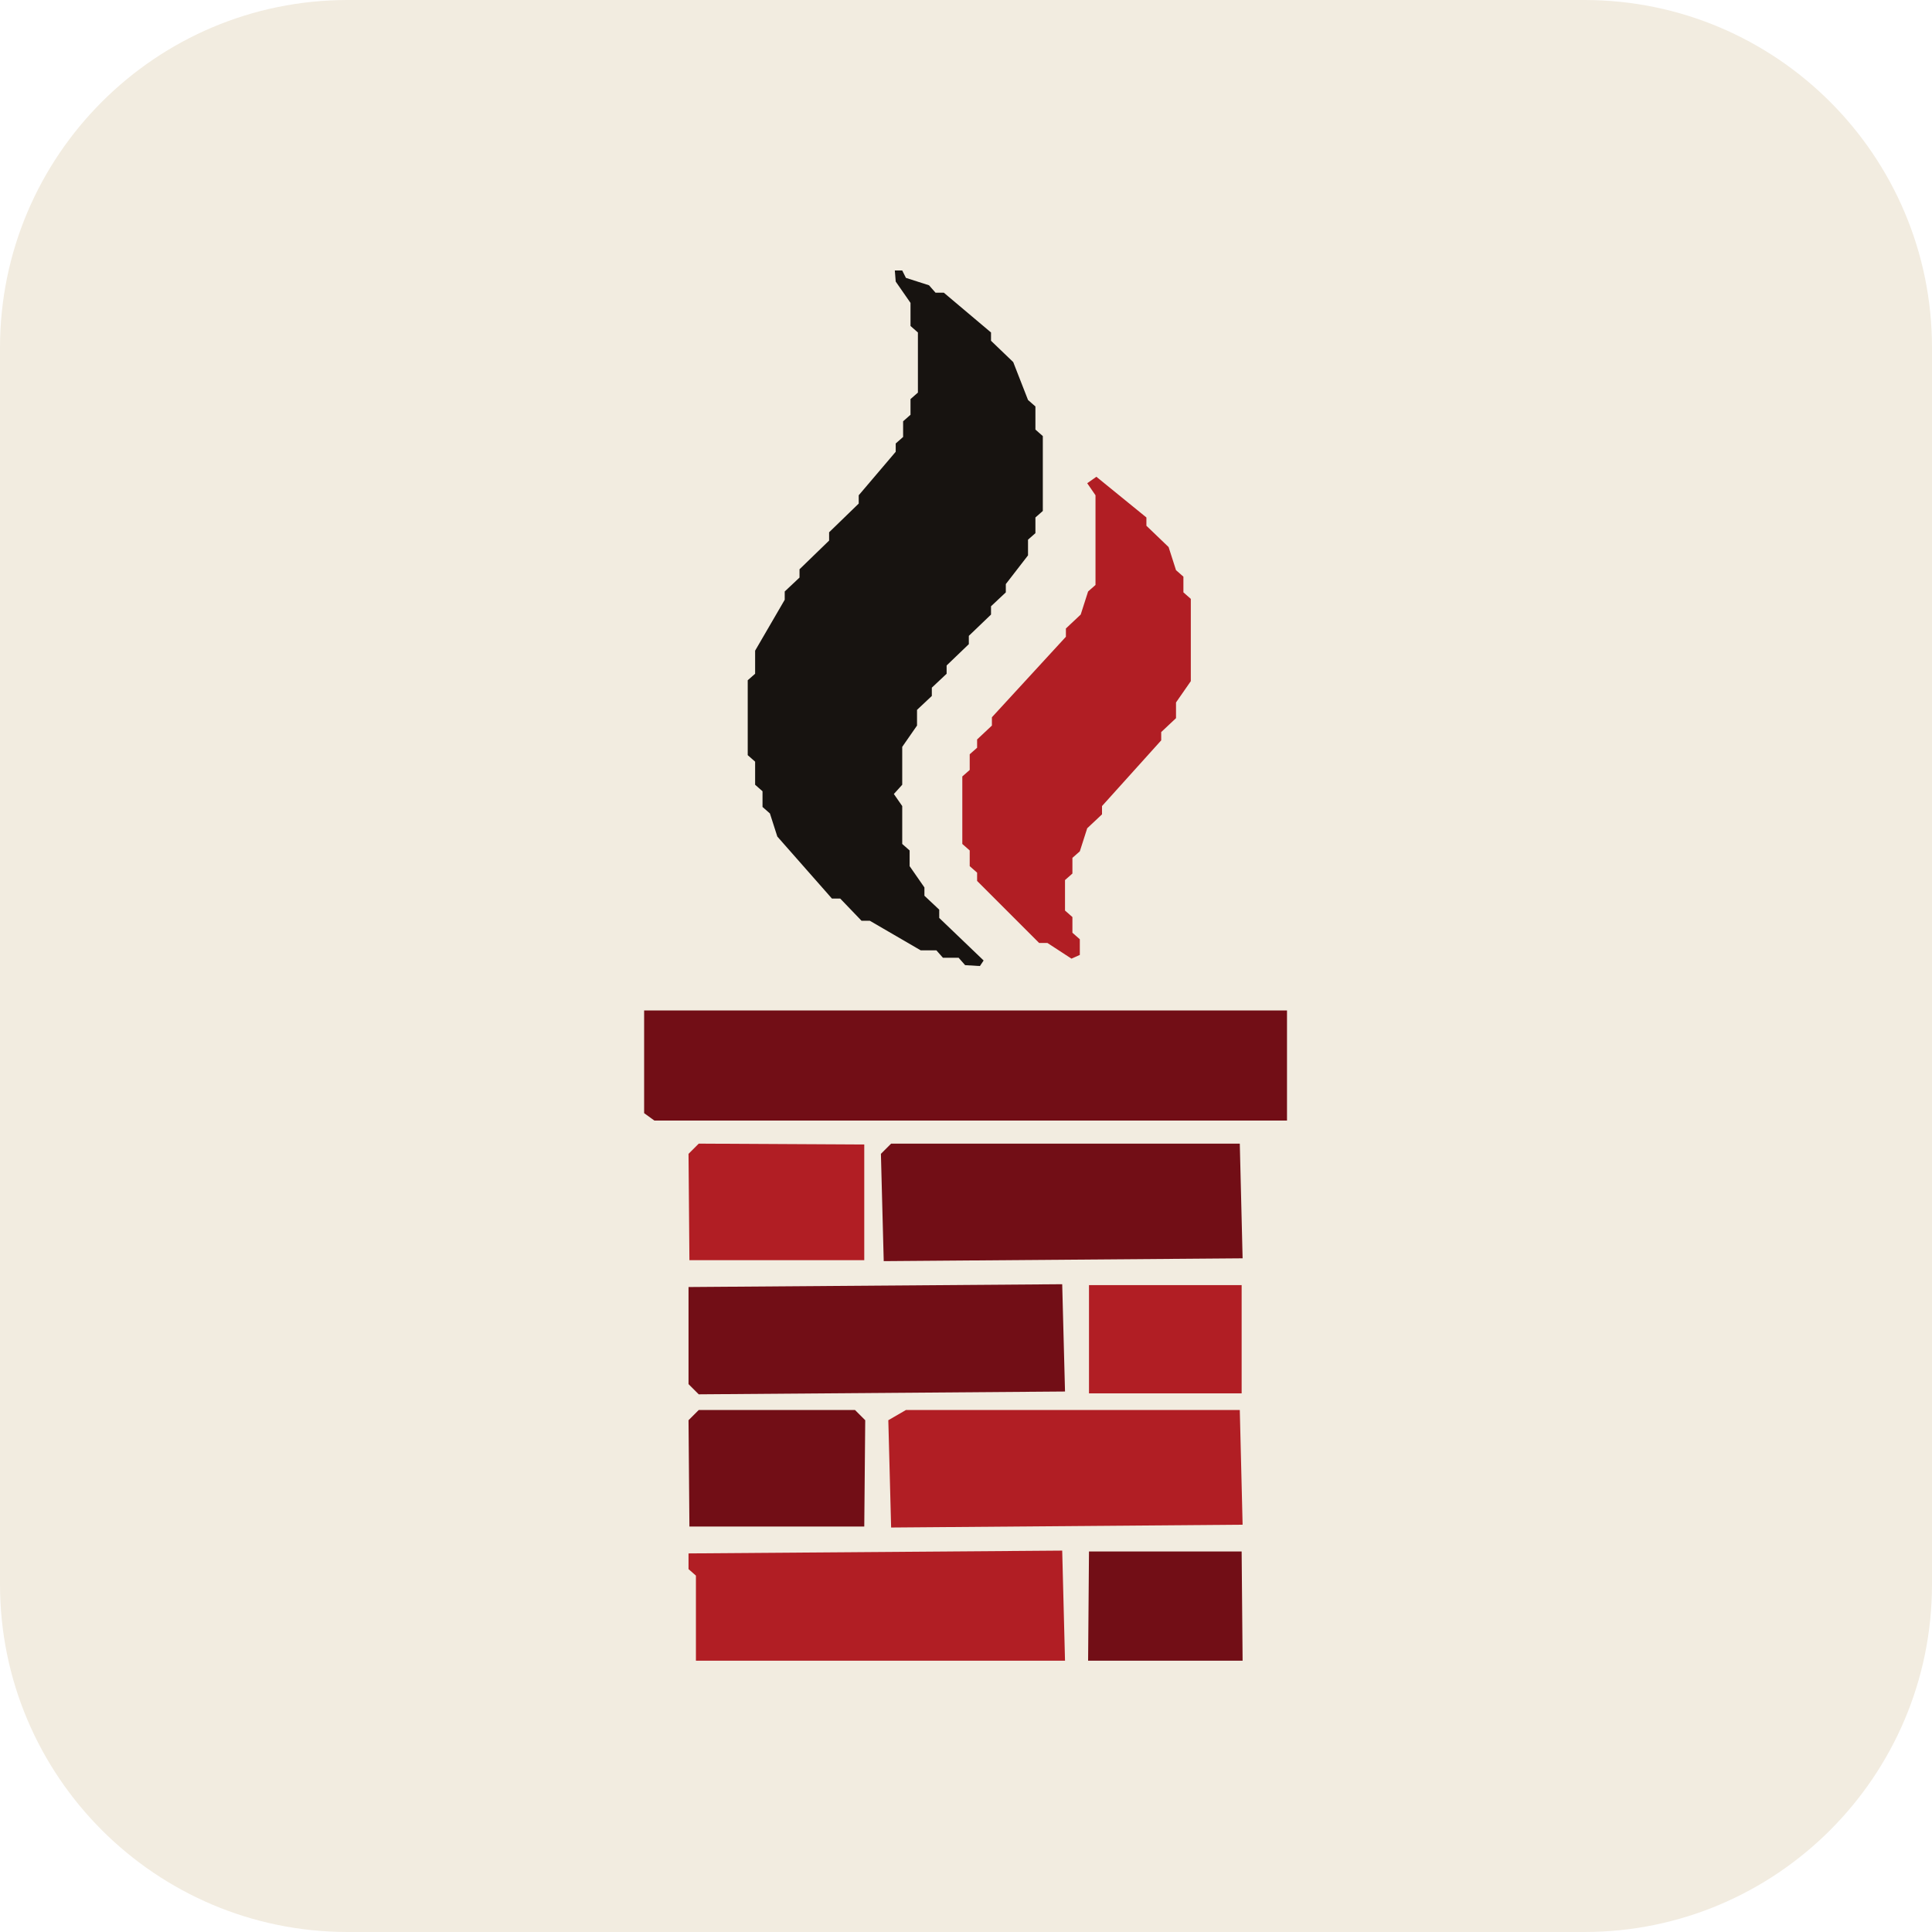
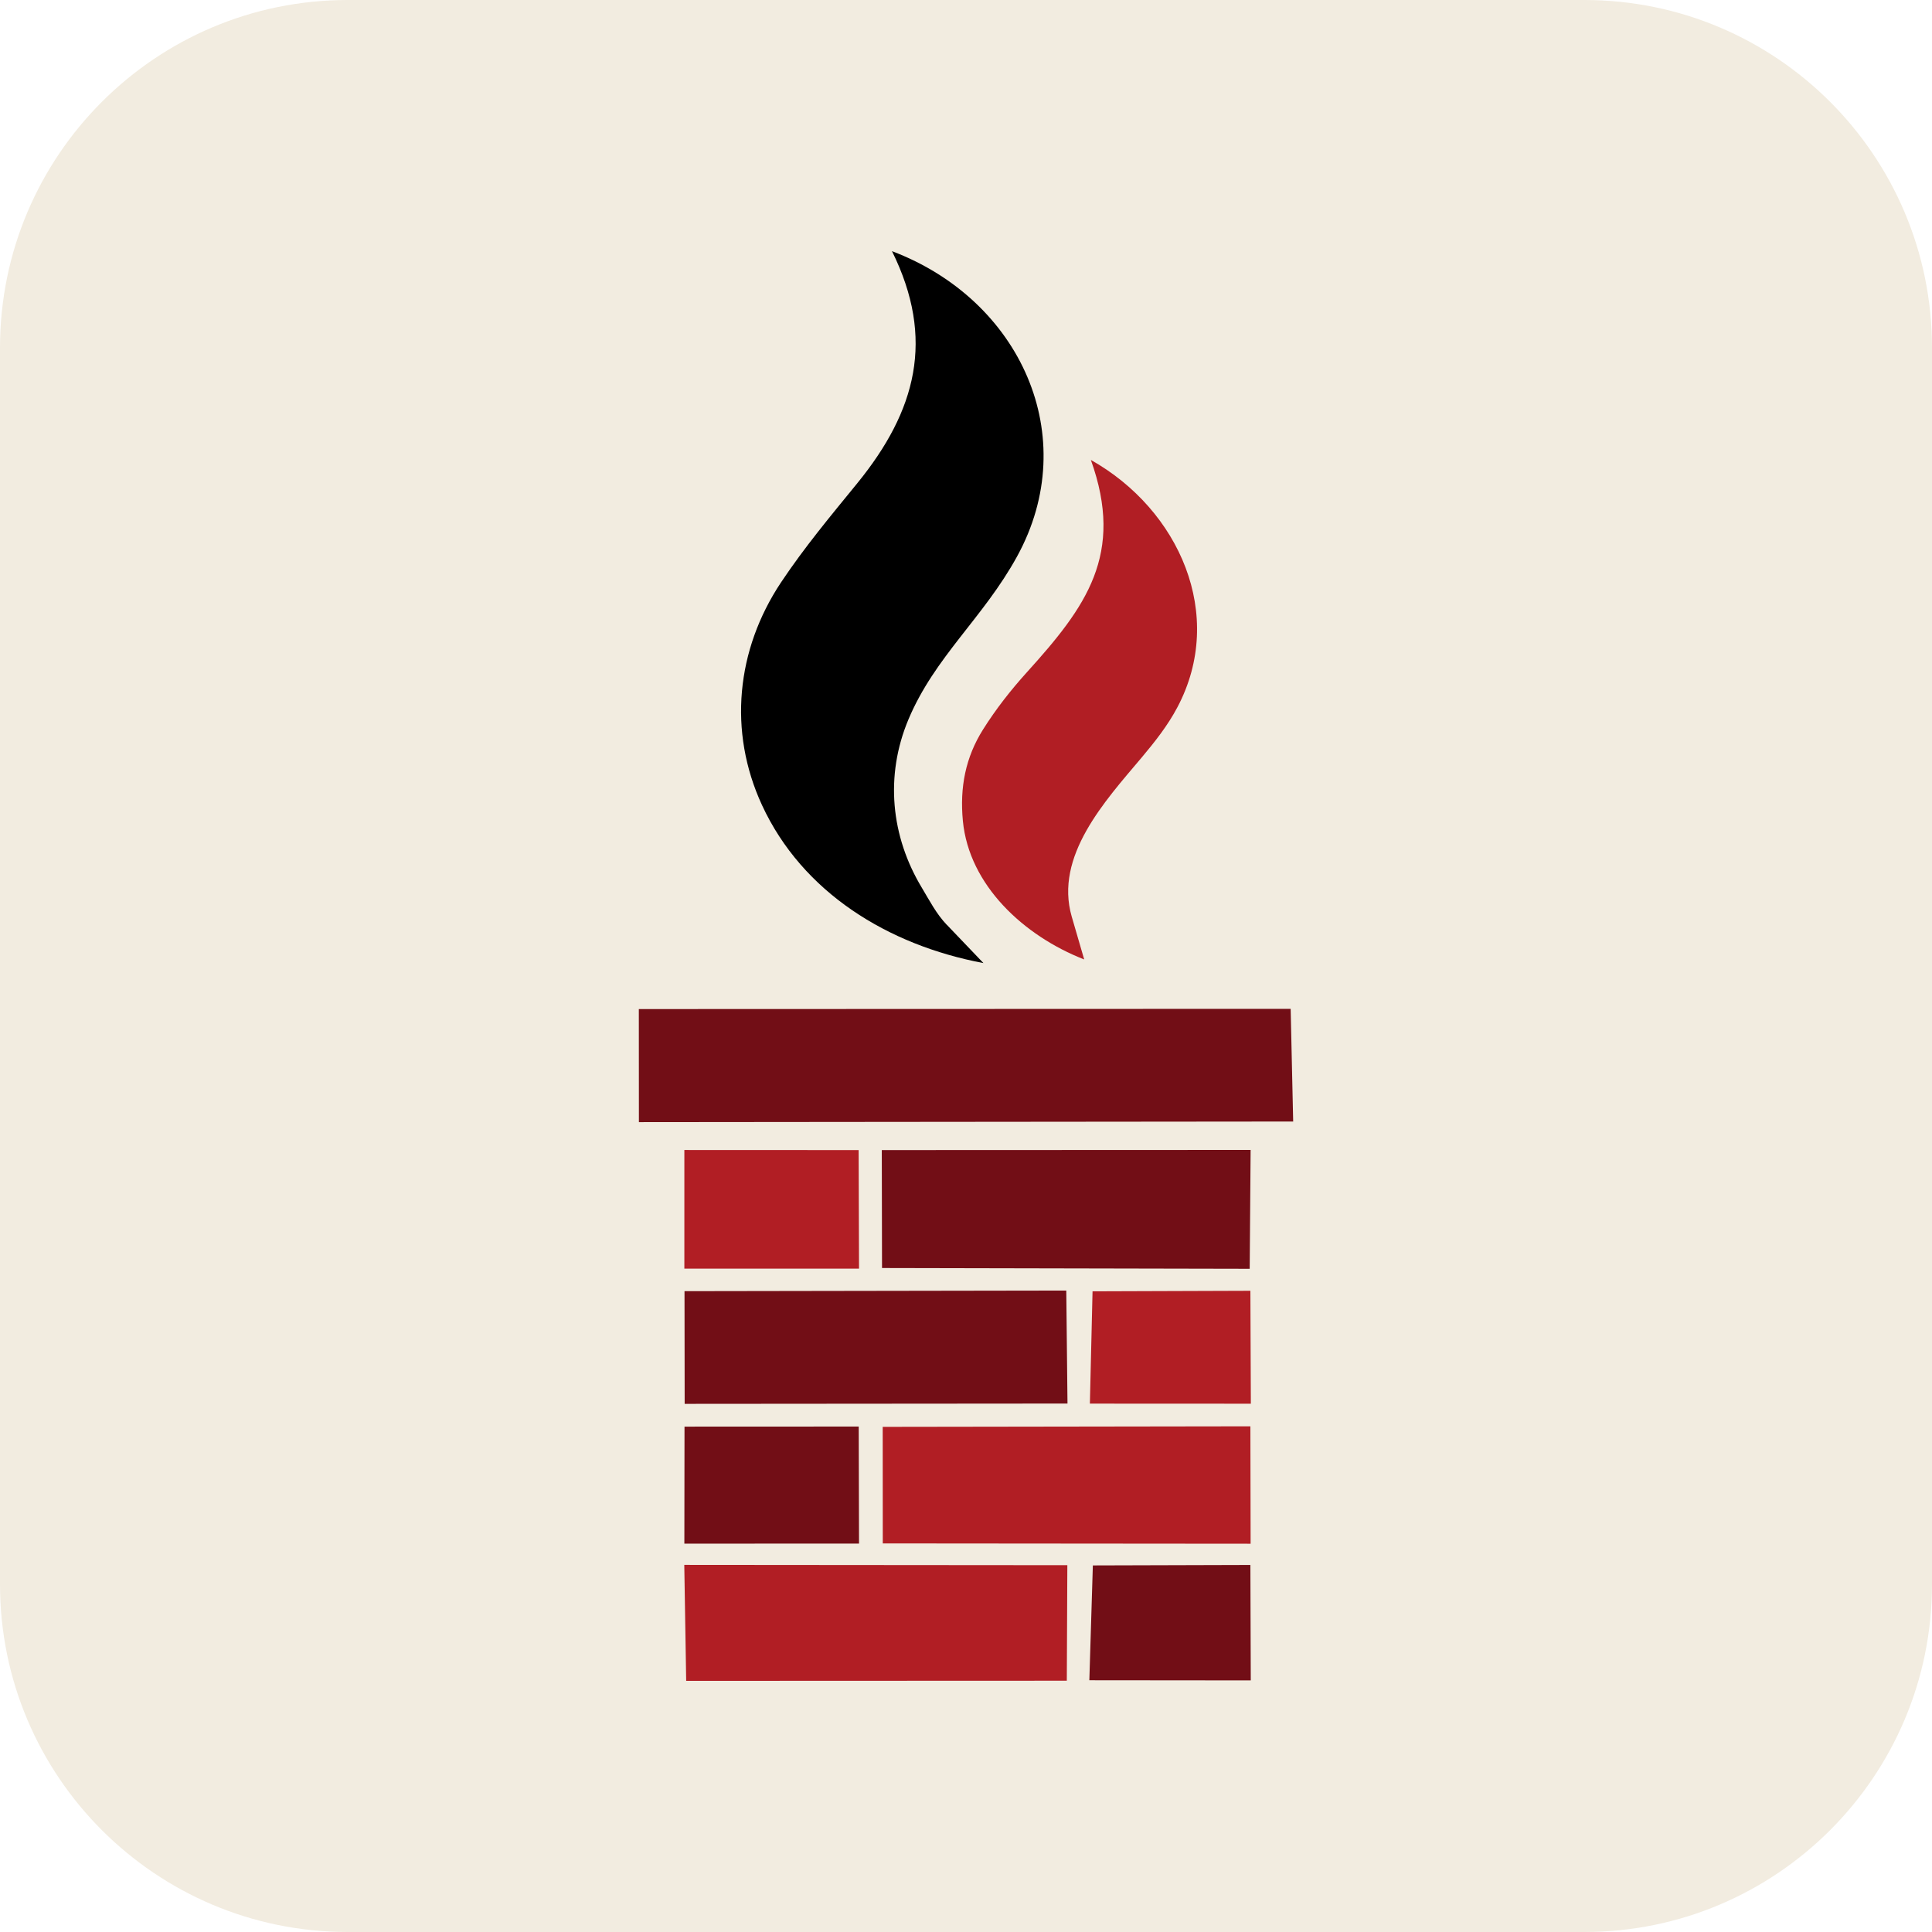
<svg xmlns="http://www.w3.org/2000/svg" viewBox="0 0 100 100" role="img" aria-label="The SmokeHouse">
  <rect width="100" height="100" rx="18" fill="#f2ece0" />
-   <g transform="translate(33.34 14.00) scale(0.383)">
-     <path fill="#171310" d="M33.88,0.00L34.00,1.50L36.00,4.38L36.00,7.50L37.00,8.38L37.00,16.50L36.00,17.38L36.00,19.50L35.00,20.38L35.00,22.50L34.00,23.38L34.00,24.50L29.00,30.38L29.00,31.50L25.00,35.38L25.00,36.50L21.00,40.38L21.00,41.50L19.00,43.38L19.00,44.50L15.00,51.38L15.00,54.50L14.00,55.38L14.00,65.50L15.00,66.38L15.00,69.50L16.00,70.38L16.00,72.50L17.00,73.38L18.00,76.50L25.38,84.88L26.50,84.88L29.38,87.88L30.50,87.88L37.38,91.88L39.50,91.88L40.38,92.88L42.50,92.88L43.38,93.88L45.38,94.00L45.88,93.25L39.88,87.50L39.88,86.38L37.88,84.50L37.88,83.38L35.88,80.50L35.88,78.38L34.88,77.50L34.88,72.38L33.75,70.75L34.88,69.50L34.88,64.38L36.88,61.50L36.88,59.38L38.88,57.50L38.88,56.38L40.88,54.50L40.88,53.38L43.88,50.50L43.88,49.38L46.88,46.50L46.88,45.38L48.88,43.50L48.88,42.38L51.88,38.50L51.88,36.38L52.88,35.50L52.88,33.38L53.88,32.50L53.88,22.38L52.88,21.50L52.88,18.38L51.88,17.50L49.88,12.38L46.88,9.50L46.88,8.38L40.50,3.00L39.38,3.00L38.50,2.00L35.38,1.00L34.88,0.00Z" />
-     <path fill="#720e16" d="M60.12,173.12L60.00,187.88L80.88,187.88L80.75,173.12Z M6.00,155.38L6.12,169.75L29.75,169.75L29.88,155.38L28.50,154.00L7.38,154.00Z M6.00,137.38L6.00,150.50L7.38,151.88L56.88,151.50L56.50,137.00Z M32.00,119.38L32.38,133.88L80.88,133.50L80.50,118.00L33.38,118.00Z M0.00,100.00L0.00,113.88L1.38,114.88L86.88,114.88L86.88,100.00Z" />
-     <path fill="#b11e24" d="M6.00,173.38L6.00,175.50L7.00,176.38L7.00,187.88L56.88,187.88L56.50,173.00Z M33.00,155.38L33.38,169.88L80.88,169.50L80.50,154.00L35.38,154.00Z M60.12,137.12L60.12,151.75L80.75,151.75L80.75,137.12Z M6.00,119.38L6.12,133.75L29.75,133.75L29.75,118.12L7.38,118.00Z M61.12,27.88L59.88,28.75L61.00,30.38L61.00,42.50L60.00,43.38L59.00,46.50L57.00,48.38L57.00,49.50L47.00,60.38L47.00,61.50L45.00,63.38L45.00,64.50L44.00,65.38L44.00,67.50L43.00,68.38L43.00,77.50L44.00,78.38L44.00,80.50L45.00,81.38L45.00,82.50L53.38,90.88L54.50,90.88L57.75,93.00L58.88,92.50L58.88,90.38L57.88,89.50L57.88,87.38L56.88,86.50L56.88,82.38L57.88,81.50L57.88,79.38L58.88,78.50L59.88,75.38L61.88,73.50L61.88,72.38L69.88,63.50L69.88,62.38L71.88,60.50L71.88,58.38L73.88,55.50L73.88,44.38L72.88,43.50L72.88,41.38L71.88,40.50L70.88,37.38L67.88,34.50L67.88,33.38Z" />
+   <g transform="translate(29.629 7.349) scale(0.3941)">
+     <path fill="#000000" d="M49.17,102.81l4.81,5.03c-12.55-2.36-23.78-9.28-29.08-20.74-4.48-9.69-3.38-20.42,2.49-29.25,3.08-4.62,6.5-8.71,10.03-13.04,7.72-9.49,10.26-18.93,4.55-30.47,16.88,6.38,25.07,24.35,16.43,40.09-4.44,8.09-10.8,13.16-14.27,21.41-3.1,7.39-2.32,15.36,1.78,22.14.98,1.63,1.87,3.38,3.25,4.83Z" />
+     <path fill="#b11e24" d="M67.2,107.36c-7.95-3.11-15.11-9.76-15.92-18.19-.42-4.4.34-8.34,2.65-12.01,1.7-2.7,3.62-5.15,5.77-7.53,7.75-8.57,12.84-15.46,8.39-27.87,11.63,6.54,17.76,20.39,11.37,32.47-1.27,2.41-2.95,4.53-4.72,6.64-4.8,5.69-11.47,12.93-9.16,20.88l1.63,5.6Z" />
+     <polygon fill="#720e16" points="94.66 128.65 8.73 128.73 8.72 113.88 94.33 113.85 94.66 128.65" />
+     <polygon fill="#720e16" points="88.95 147.99 40.66 147.89 40.63 132.4 89.07 132.38 88.95 147.99" />
+     <polygon fill="#b11e24" points="89.07 184.1 40.76 184.06 40.75 168.75 89.04 168.68 89.07 184.1" />
+     <polygon fill="#720e16" points="65.02 165.69 14.74 165.73 14.72 150.93 64.86 150.85 65.02 165.69" />
+     <polygon fill="#b11e24" points="64.93 202.09 14.94 202.11 14.69 186.88 65 186.92 64.93 202.09" />
+     <polygon fill="#b11e24" points="37.64 147.97 14.7 147.97 14.7 132.39 37.59 132.4 37.64 147.97" />
+     <polygon fill="#720e16" points="37.64 184.08 14.7 184.09 14.72 168.72 37.6 168.71 37.64 184.08" />
+     <polygon fill="#b11e24" points="89.1 165.71 67.96 165.7 68.31 150.95 89.04 150.88 89.1 165.71" />
+     <polygon fill="#720e16" points="89.09 202.05 67.89 202.03 68.35 186.95 89.04 186.89 89.09 202.05" />
  </g>
</svg>
